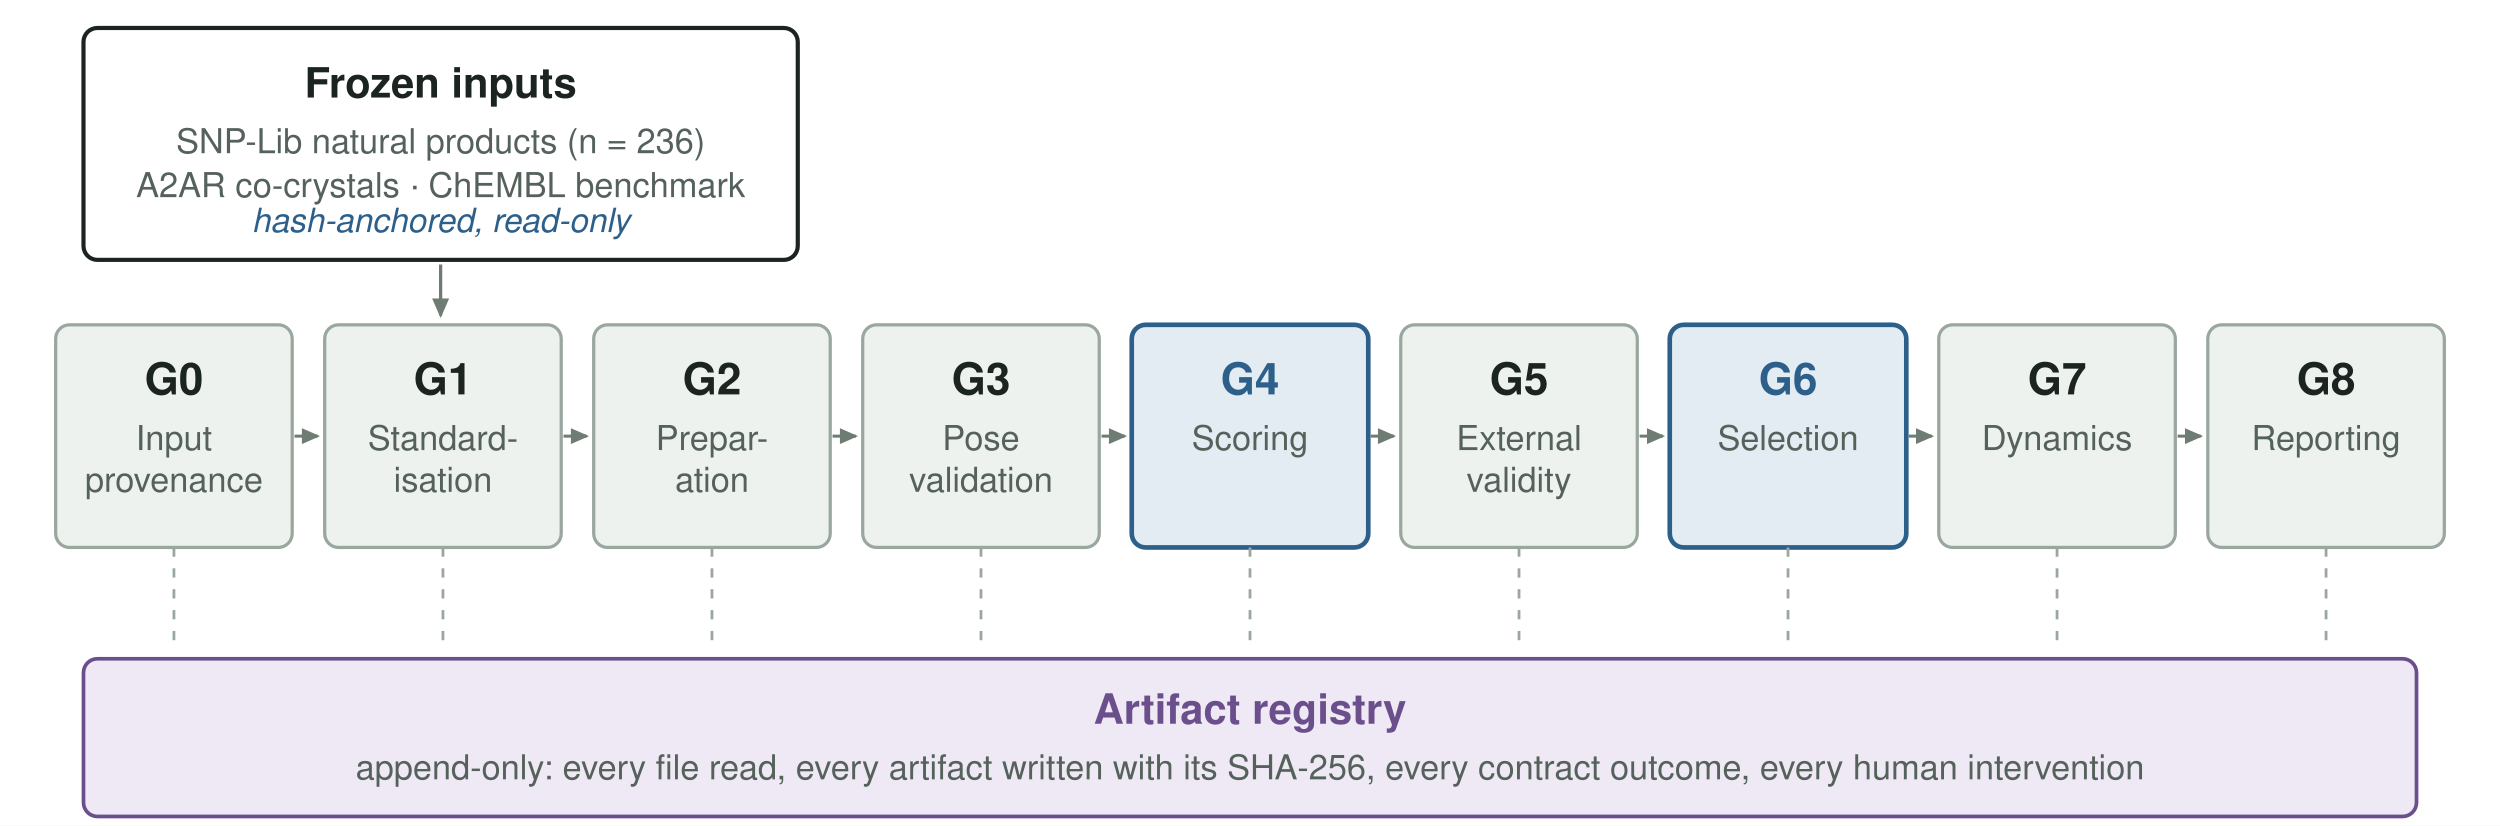
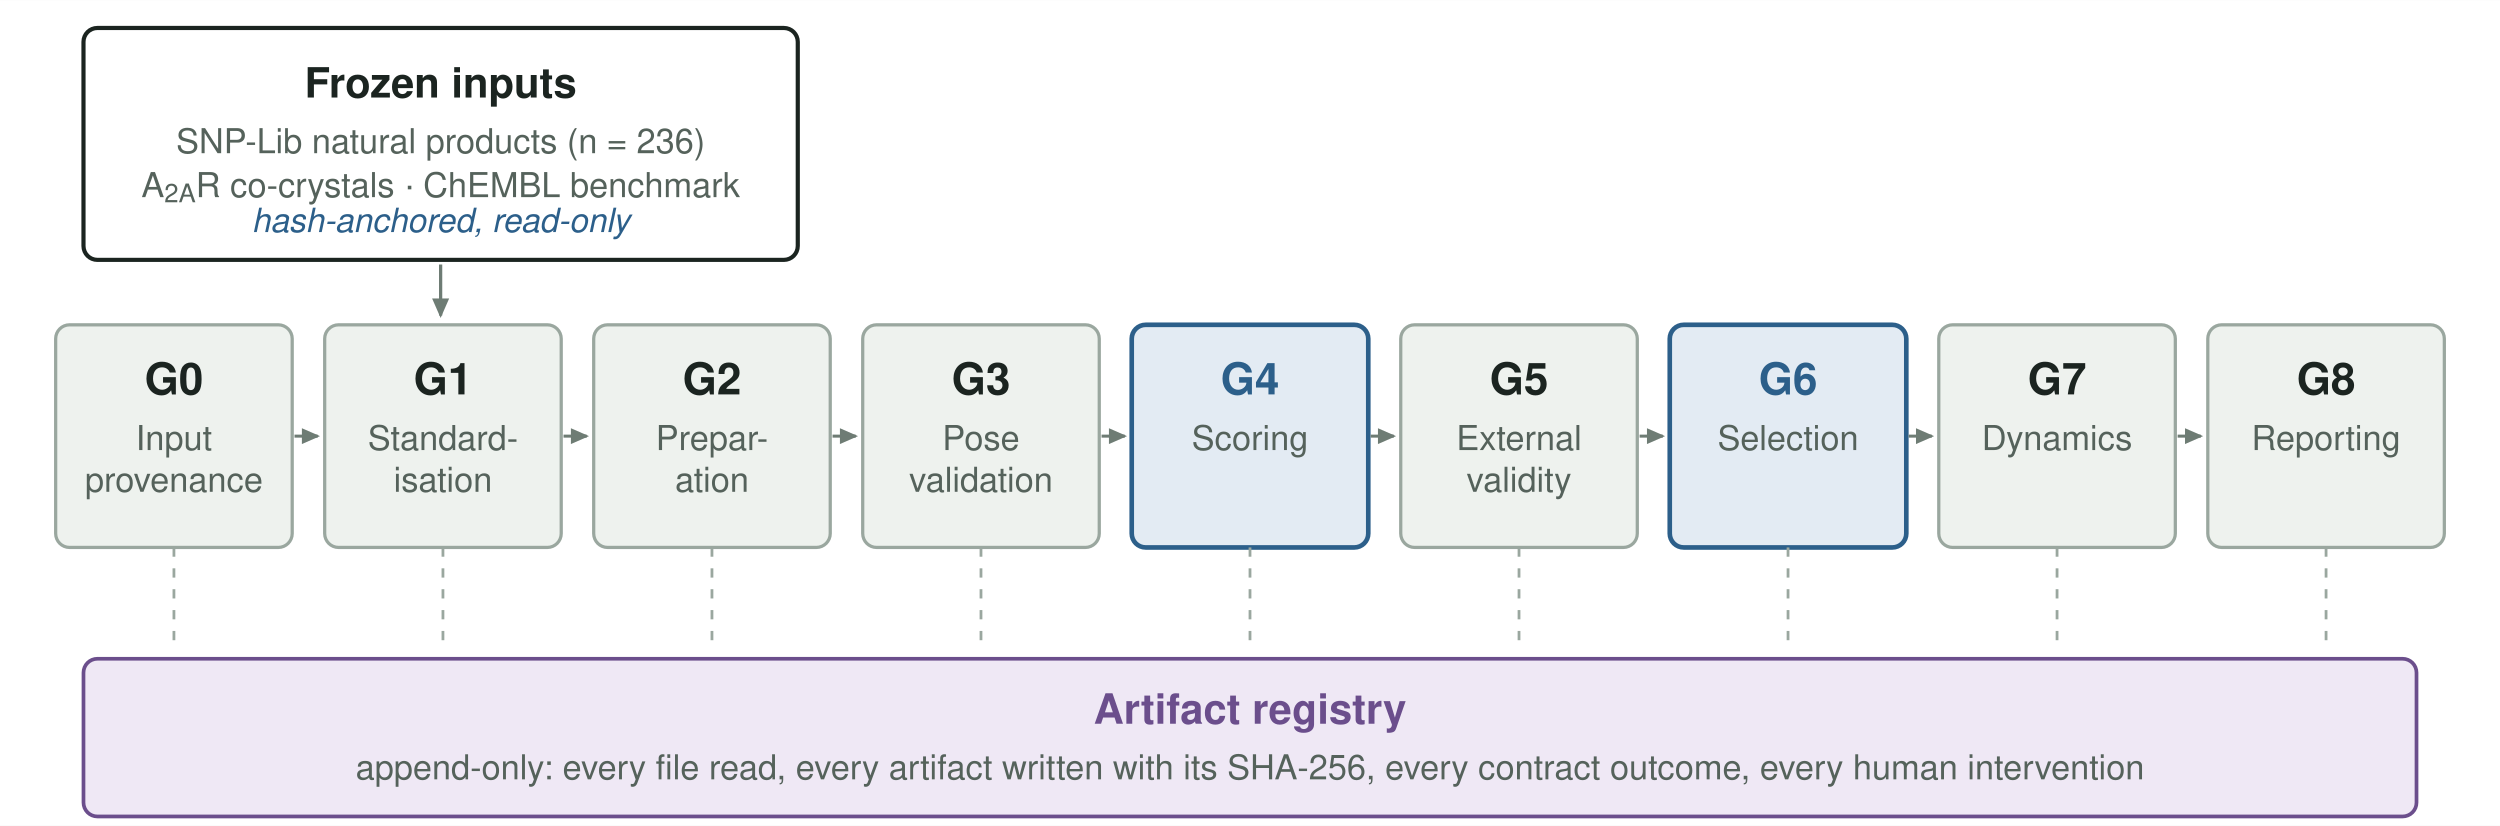
<svg xmlns="http://www.w3.org/2000/svg" viewBox="0 36 539 178" width="190.1mm" height="62.8mm" role="img" font-family="Helvetica, Arial, sans-serif">
  <rect x="0" y="36" width="539" height="178" fill="#FFFFFF" />
  <defs>
    <marker id="a" viewBox="0 0 8 8" refX="7" refY="4" markerWidth="6" markerHeight="6" orient="auto-start-reverse">
      <path d="M0,0.5 L8,4 L0,7.5 z" fill="#6E7C74" />
    </marker>
  </defs>
  <rect x="18" y="42" width="154" height="50" rx="3" fill="#FFFFFF" stroke="#1B2420" stroke-width="0.9" />
  <text x="95" y="57" font-size="9" fill="#1B2420" font-weight="bold" font-style="normal" text-anchor="middle">Frozen inputs</text>
  <text x="95" y="69" font-size="7.4" fill="#55625B" font-weight="normal" font-style="normal" text-anchor="middle">SNP-Lib natural products (n = 236)</text>
-   <text x="95" y="78.472" font-size="7.4" fill="#55625B" font-weight="normal" font-style="normal" text-anchor="middle">A2AR co-crystals · ChEMBL benchmark</text>
+   <text x="95" y="78.472" font-size="7.4" fill="#55625B" font-weight="normal" font-style="normal" text-anchor="middle">A<tspan baseline-shift="sub" font-size="5.55">2A</tspan>R co-crystals · ChEMBL benchmark</text>
  <text x="95" y="86" font-size="7.2" fill="#2C5F8A" font-weight="normal" font-style="italic" text-anchor="middle">hash-anchored, read-only</text>
  <line x1="95" y1="93" x2="95" y2="104" stroke="#6E7C74" stroke-width="0.7" marker-end="url(#a)" />
  <rect x="12" y="106" width="51" height="48" rx="3" fill="#EEF2EE" stroke="#9AA79F" stroke-width="0.7" />
  <text x="37.5" y="121" font-size="9.5" fill="#1B2420" font-weight="bold" font-style="normal" text-anchor="middle">G0</text>
  <text x="37.5" y="133" font-size="7.4" fill="#55625B" font-weight="normal" font-style="normal" text-anchor="middle">Input</text>
  <text x="37.5" y="142" font-size="7.4" fill="#55625B" font-weight="normal" font-style="normal" text-anchor="middle">provenance</text>
  <line x1="37.5" y1="154" x2="37.5" y2="176" stroke="#9AA79F" stroke-width="0.6" stroke-dasharray="2 2.5" />
  <rect x="70" y="106" width="51" height="48" rx="3" fill="#EEF2EE" stroke="#9AA79F" stroke-width="0.7" />
  <text x="95.5" y="121" font-size="9.5" fill="#1B2420" font-weight="bold" font-style="normal" text-anchor="middle">G1</text>
  <text x="95.5" y="133" font-size="7.4" fill="#55625B" font-weight="normal" font-style="normal" text-anchor="middle">Standard-</text>
  <text x="95.5" y="142" font-size="7.4" fill="#55625B" font-weight="normal" font-style="normal" text-anchor="middle">isation</text>
  <line x1="63.5" y1="130" x2="68.5" y2="130" stroke="#6E7C74" stroke-width="0.65" marker-end="url(#a)" />
  <line x1="95.5" y1="154" x2="95.5" y2="176" stroke="#9AA79F" stroke-width="0.6" stroke-dasharray="2 2.5" />
  <rect x="128" y="106" width="51" height="48" rx="3" fill="#EEF2EE" stroke="#9AA79F" stroke-width="0.7" />
  <text x="153.5" y="121" font-size="9.5" fill="#1B2420" font-weight="bold" font-style="normal" text-anchor="middle">G2</text>
  <text x="153.5" y="133" font-size="7.4" fill="#55625B" font-weight="normal" font-style="normal" text-anchor="middle">Prepar-</text>
  <text x="153.5" y="142" font-size="7.4" fill="#55625B" font-weight="normal" font-style="normal" text-anchor="middle">ation</text>
  <line x1="121.5" y1="130" x2="126.5" y2="130" stroke="#6E7C74" stroke-width="0.65" marker-end="url(#a)" />
  <line x1="153.5" y1="154" x2="153.5" y2="176" stroke="#9AA79F" stroke-width="0.6" stroke-dasharray="2 2.5" />
  <rect x="186" y="106" width="51" height="48" rx="3" fill="#EEF2EE" stroke="#9AA79F" stroke-width="0.7" />
  <text x="211.5" y="121" font-size="9.5" fill="#1B2420" font-weight="bold" font-style="normal" text-anchor="middle">G3</text>
  <text x="211.5" y="133" font-size="7.4" fill="#55625B" font-weight="normal" font-style="normal" text-anchor="middle">Pose</text>
  <text x="211.5" y="142" font-size="7.4" fill="#55625B" font-weight="normal" font-style="normal" text-anchor="middle">validation</text>
  <line x1="179.5" y1="130" x2="184.5" y2="130" stroke="#6E7C74" stroke-width="0.65" marker-end="url(#a)" />
  <line x1="211.5" y1="154" x2="211.5" y2="176" stroke="#9AA79F" stroke-width="0.6" stroke-dasharray="2 2.5" />
  <rect x="244" y="106" width="51" height="48" rx="3" fill="#E3EBF3" stroke="#2C5F8A" stroke-width="1" />
  <text x="269.5" y="121" font-size="9.5" fill="#2C5F8A" font-weight="bold" font-style="normal" text-anchor="middle">G4</text>
  <text x="269.5" y="133" font-size="7.4" fill="#55625B" font-weight="normal" font-style="normal" text-anchor="middle">Scoring</text>
  <line x1="237.5" y1="130" x2="242.5" y2="130" stroke="#6E7C74" stroke-width="0.65" marker-end="url(#a)" />
  <line x1="269.5" y1="154" x2="269.5" y2="176" stroke="#9AA79F" stroke-width="0.6" stroke-dasharray="2 2.5" />
  <rect x="302" y="106" width="51" height="48" rx="3" fill="#EEF2EE" stroke="#9AA79F" stroke-width="0.7" />
  <text x="327.5" y="121" font-size="9.5" fill="#1B2420" font-weight="bold" font-style="normal" text-anchor="middle">G5</text>
  <text x="327.5" y="133" font-size="7.4" fill="#55625B" font-weight="normal" font-style="normal" text-anchor="middle">External</text>
  <text x="327.5" y="142" font-size="7.4" fill="#55625B" font-weight="normal" font-style="normal" text-anchor="middle">validity</text>
  <line x1="295.5" y1="130" x2="300.5" y2="130" stroke="#6E7C74" stroke-width="0.65" marker-end="url(#a)" />
  <line x1="327.5" y1="154" x2="327.5" y2="176" stroke="#9AA79F" stroke-width="0.6" stroke-dasharray="2 2.5" />
  <rect x="360" y="106" width="51" height="48" rx="3" fill="#E3EBF3" stroke="#2C5F8A" stroke-width="1" />
  <text x="385.5" y="121" font-size="9.5" fill="#2C5F8A" font-weight="bold" font-style="normal" text-anchor="middle">G6</text>
  <text x="385.5" y="133" font-size="7.4" fill="#55625B" font-weight="normal" font-style="normal" text-anchor="middle">Selection</text>
  <line x1="353.5" y1="130" x2="358.5" y2="130" stroke="#6E7C74" stroke-width="0.65" marker-end="url(#a)" />
  <line x1="385.5" y1="154" x2="385.5" y2="176" stroke="#9AA79F" stroke-width="0.6" stroke-dasharray="2 2.5" />
  <rect x="418" y="106" width="51" height="48" rx="3" fill="#EEF2EE" stroke="#9AA79F" stroke-width="0.7" />
  <text x="443.5" y="121" font-size="9.5" fill="#1B2420" font-weight="bold" font-style="normal" text-anchor="middle">G7</text>
  <text x="443.5" y="133" font-size="7.4" fill="#55625B" font-weight="normal" font-style="normal" text-anchor="middle">Dynamics</text>
  <line x1="411.5" y1="130" x2="416.5" y2="130" stroke="#6E7C74" stroke-width="0.65" marker-end="url(#a)" />
  <line x1="443.5" y1="154" x2="443.5" y2="176" stroke="#9AA79F" stroke-width="0.6" stroke-dasharray="2 2.5" />
  <rect x="476" y="106" width="51" height="48" rx="3" fill="#EEF2EE" stroke="#9AA79F" stroke-width="0.7" />
  <text x="501.5" y="121" font-size="9.5" fill="#1B2420" font-weight="bold" font-style="normal" text-anchor="middle">G8</text>
  <text x="501.5" y="133" font-size="7.4" fill="#55625B" font-weight="normal" font-style="normal" text-anchor="middle">Reporting</text>
  <line x1="469.5" y1="130" x2="474.5" y2="130" stroke="#6E7C74" stroke-width="0.65" marker-end="url(#a)" />
  <line x1="501.5" y1="154" x2="501.5" y2="176" stroke="#9AA79F" stroke-width="0.6" stroke-dasharray="2 2.5" />
  <rect x="18" y="178" width="503" height="34" rx="3" fill="#EFE8F5" stroke="#6B4E8C" stroke-width="0.8" />
  <text x="269.5" y="192" font-size="9" fill="#6B4E8C" font-weight="bold" font-style="normal" text-anchor="middle">Artifact registry</text>
  <text x="269.5" y="204" font-size="7.4" fill="#55625B" font-weight="normal" font-style="normal" text-anchor="middle">append-only: every file read, every artifact written with its SHA-256, every contract outcome, every human intervention</text>
</svg>
